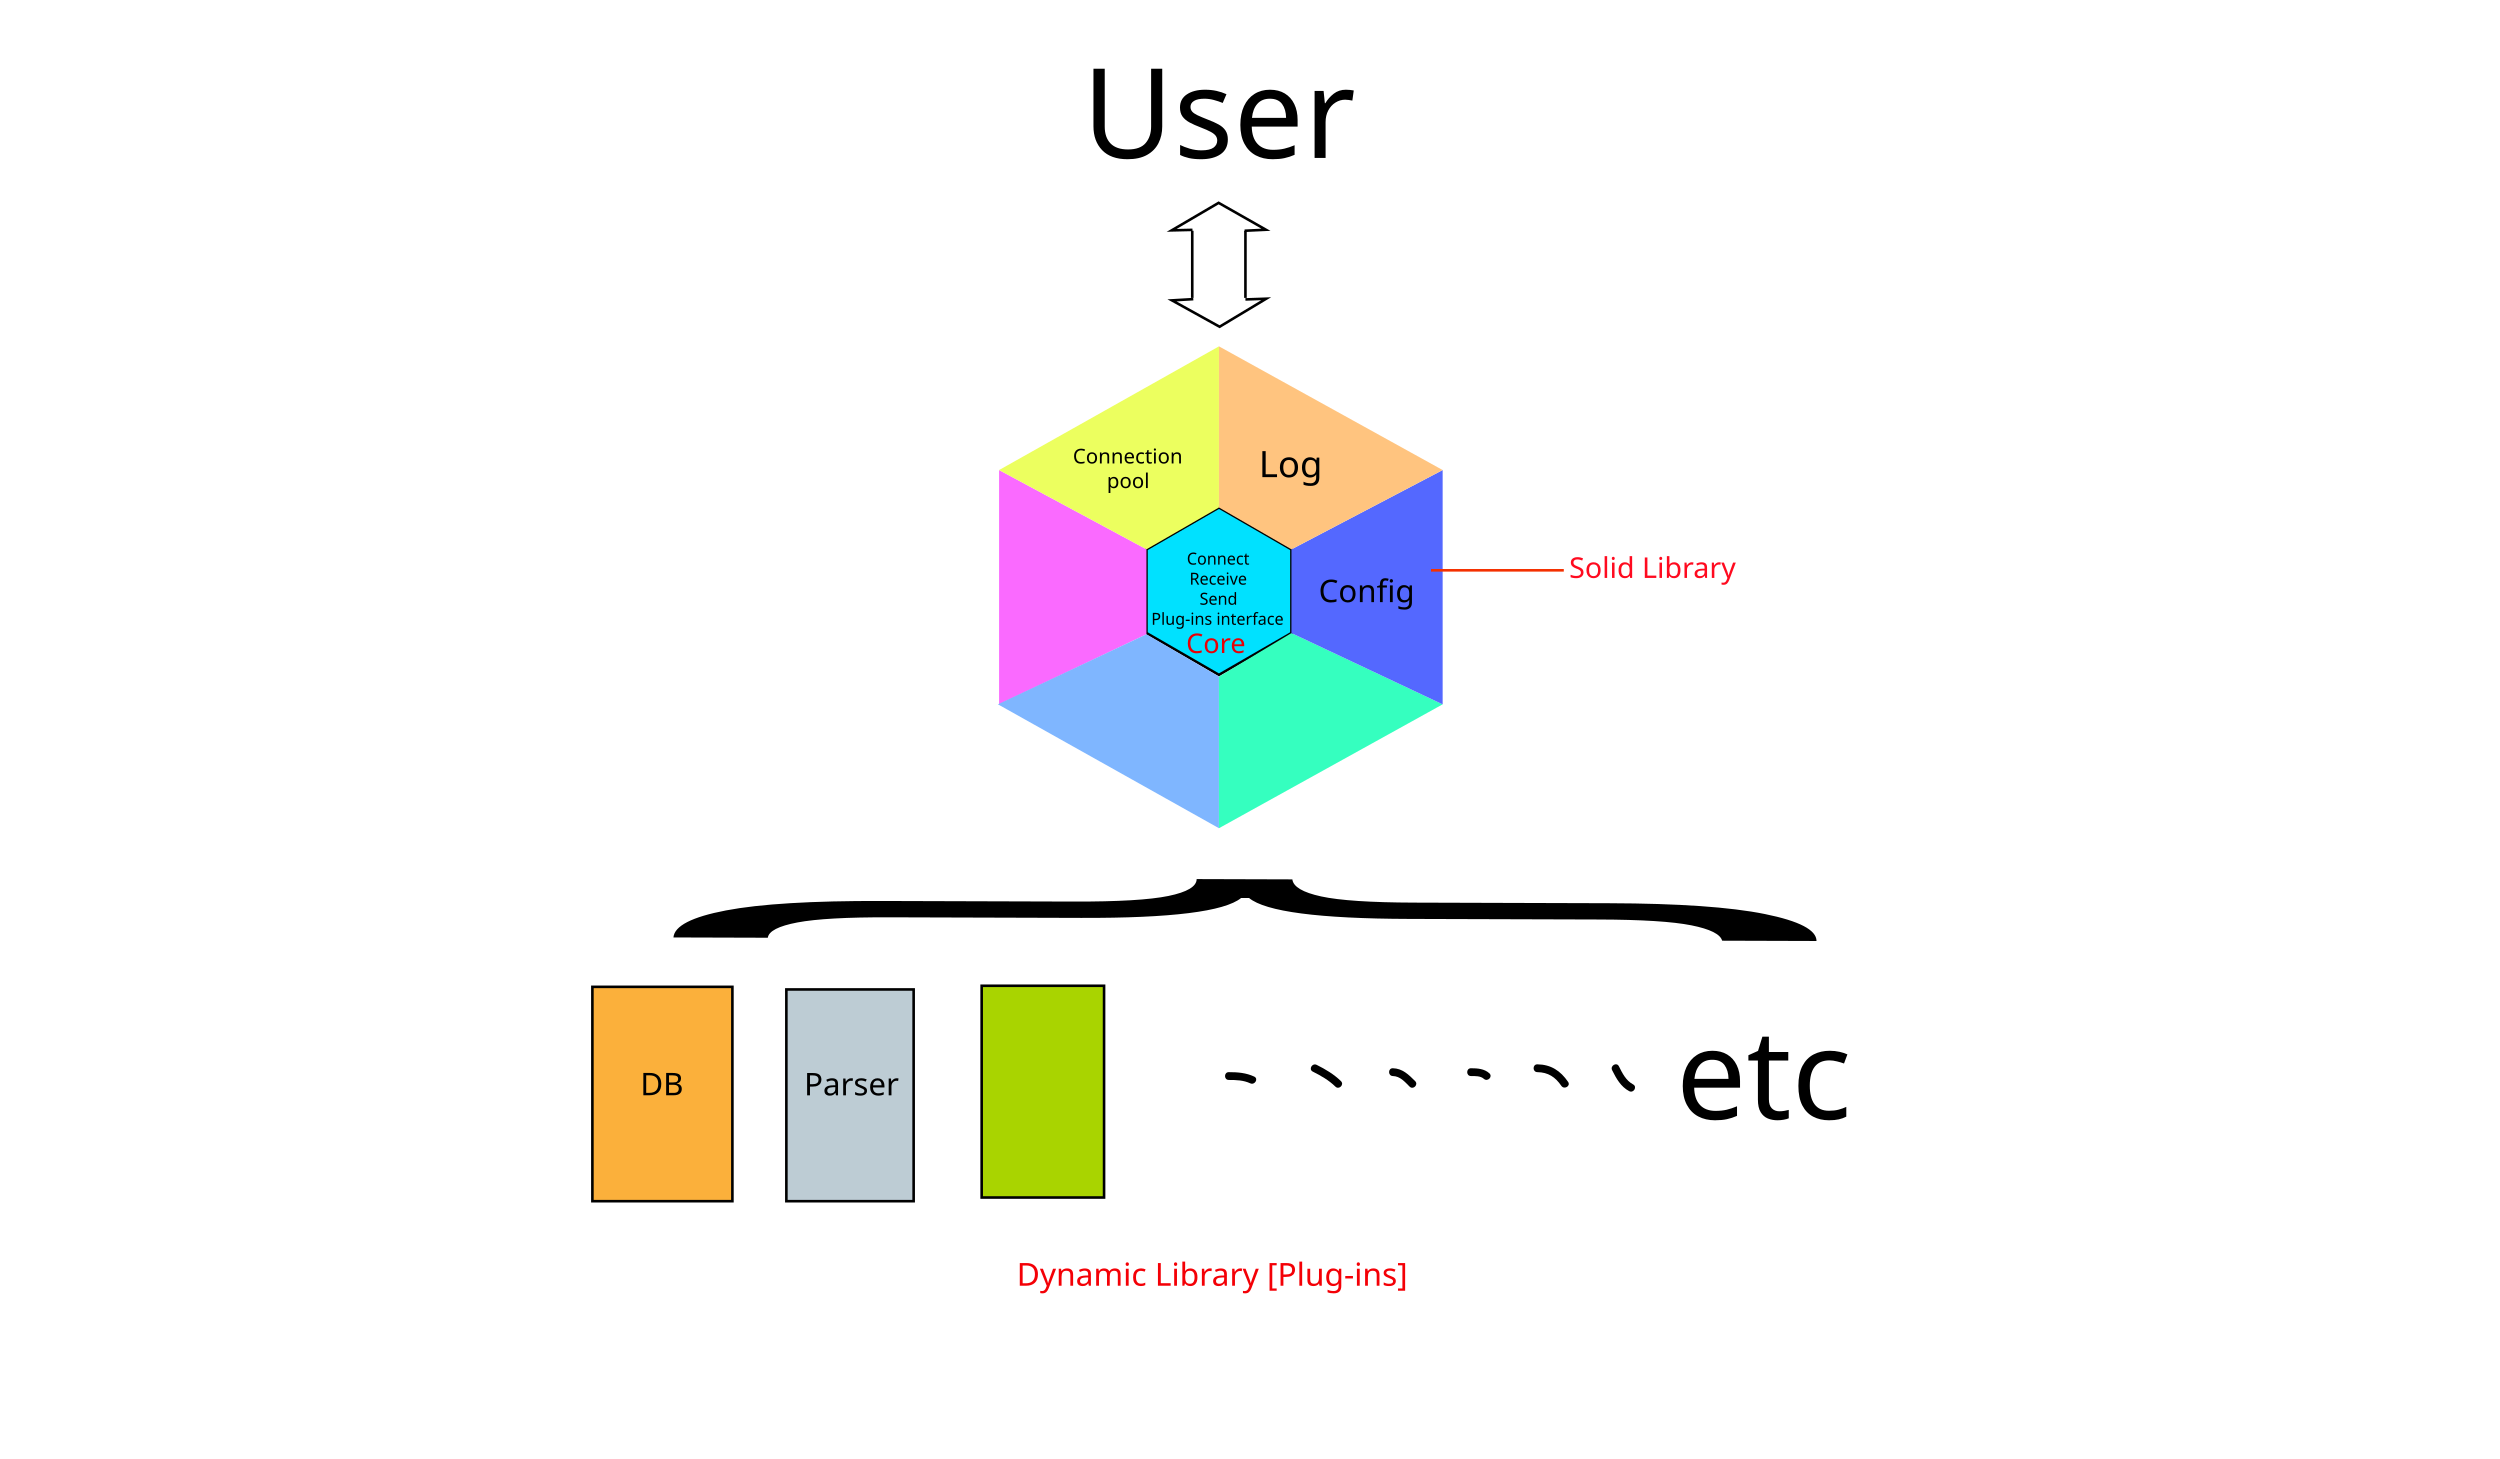
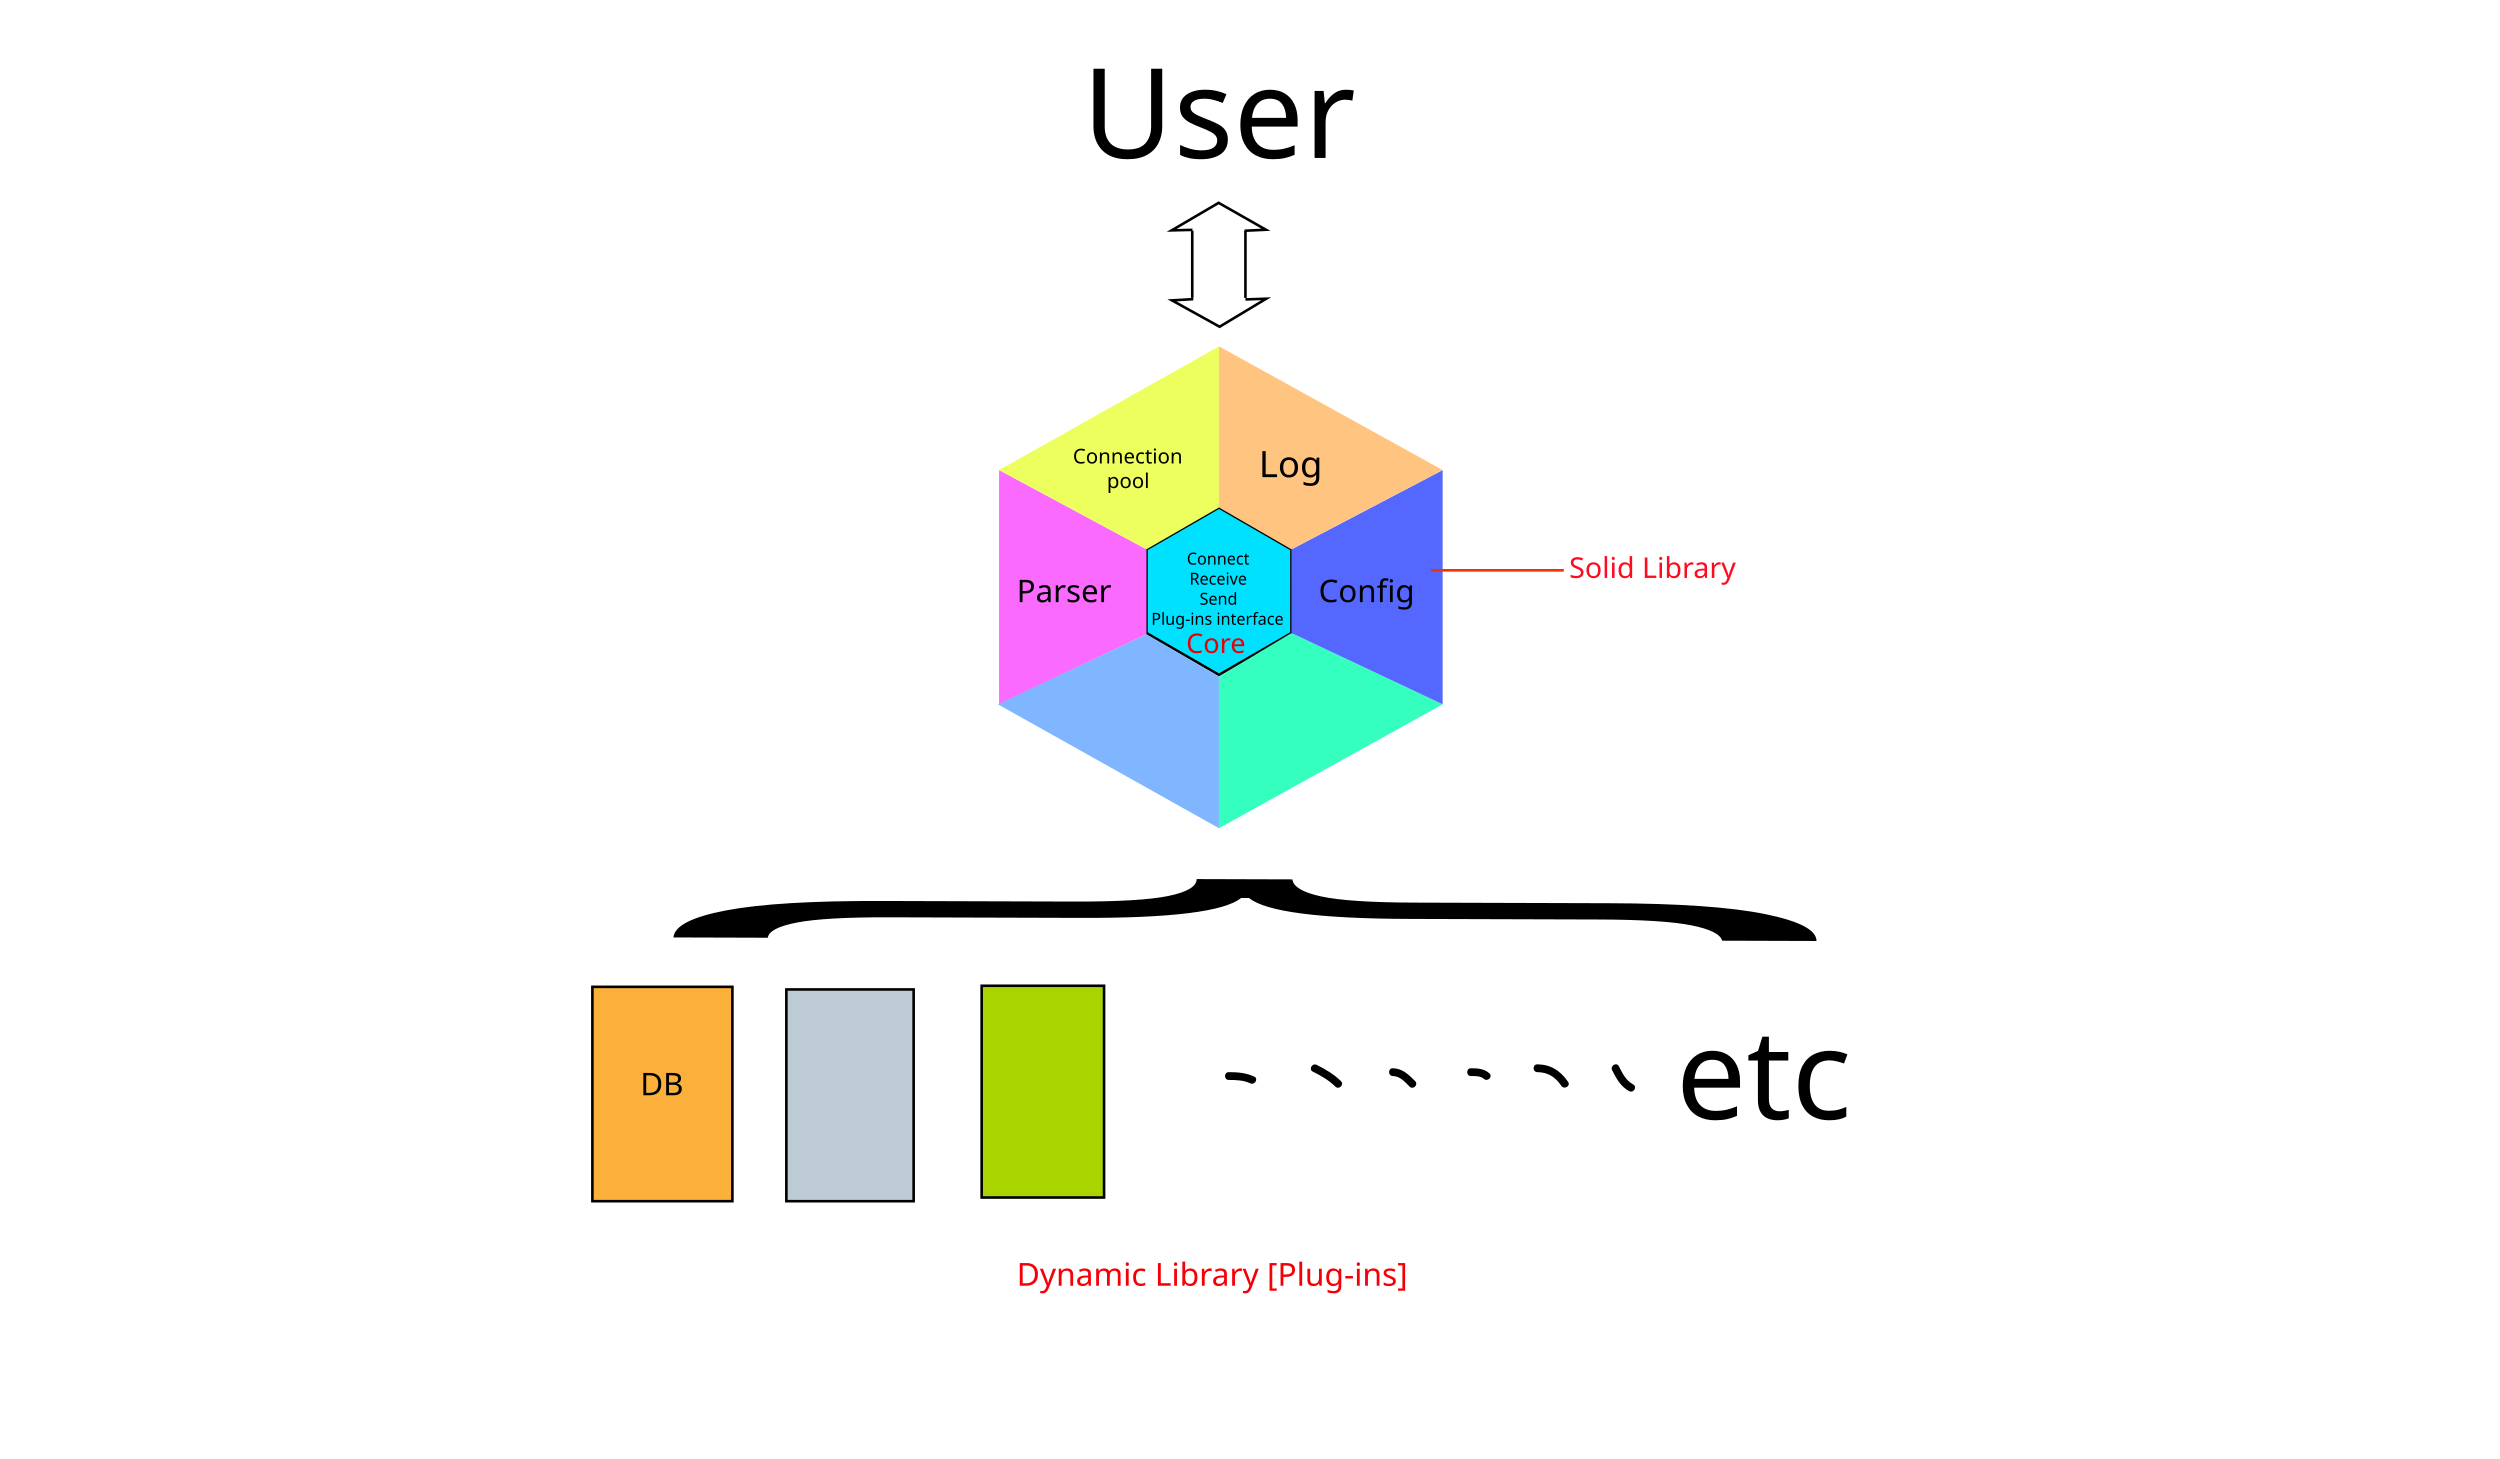
<svg xmlns="http://www.w3.org/2000/svg" version="1.1" id="layer1" x="0px" y="0px" width="960px" height="560px" viewBox="0 0 960 560" enable-background="new 0 0 960 560" xml:space="preserve">
  <rect x="227.476" y="378.948" fill="#FBB03B" stroke="#000000" stroke-miterlimit="10" width="53.764" height="82.311" />
  <text transform="matrix(1 0 0 1 245.8901 420.5781)" font-family="'MicrosoftYaHei'" font-size="12">DB</text>
  <rect x="301.961" y="379.948" fill="#BDCCD4" stroke="#000000" stroke-miterlimit="10" width="48.88" height="81.311" />
  <rect x="376.961" y="378.537" fill="#A9D400" stroke="#000000" stroke-miterlimit="10" width="47" height="81.311" />
  <path fill="none" stroke="#000000" stroke-miterlimit="10" d="M325.724,379.948" />
  <g>
    <g>
-       <path d="M471.86,414.703c2.839,0.002,5.621,0.075,8.241,1.294c1.742,0.813,3.269-1.773,1.516-2.59    c-3.142-1.46-6.338-1.701-9.757-1.704C469.926,411.701,469.926,414.701,471.86,414.703L471.86,414.703z" />
+       <path d="M471.86,414.703c2.839,0.002,5.621,0.075,8.24,1.294c1.742,0.813,3.27-1.773,1.517-2.59    c-3.143-1.46-6.338-1.701-9.757-1.704C469.926,411.701,469.926,414.701,471.86,414.703L471.86,414.703z" />
    </g>
  </g>
  <g>
    <g>
-       <path d="M504.103,411.498c3.168,1.587,6.138,3.276,8.695,5.767c1.387,1.351,3.51-0.771,2.12-2.121    c-2.739-2.665-5.904-4.531-9.304-6.231C503.892,408.045,502.372,410.632,504.103,411.498L504.103,411.498z" />
+       <path d="M504.103,411.498c3.168,1.587,6.139,3.276,8.695,5.767c1.387,1.352,3.51-0.771,2.12-2.121    c-2.739-2.665-5.904-4.53-9.304-6.23C503.892,408.045,502.372,410.632,504.103,411.498L504.103,411.498z" />
    </g>
  </g>
  <g>
    <g>
-       <path d="M534.857,413.203c2.795,0.063,4.592,2.214,6.438,4.062c1.369,1.366,3.489-0.755,2.121-2.121    c-2.484-2.48-4.854-4.854-8.563-4.938C532.922,410.158,532.926,413.158,534.857,413.203L534.857,413.203z" />
+       <path d="M534.857,413.203c2.795,0.063,4.592,2.214,6.438,4.062c1.369,1.366,3.489-0.755,2.121-2.121    c-2.484-2.479-4.854-4.854-8.563-4.938C532.922,410.158,532.926,413.158,534.857,413.203L534.857,413.203z" />
    </g>
  </g>
  <g>
    <g>
-       <path d="M564.856,413.203c1.59,0.001,3.683-0.083,4.938,1.063c1.427,1.302,3.554-0.813,2.119-2.121    c-1.921-1.751-4.576-1.938-7.061-1.938C562.922,410.202,562.922,413.202,564.856,413.203L564.856,413.203z" />
+       <path d="M564.856,413.203c1.59,0.001,3.683-0.083,4.938,1.063c1.427,1.303,3.554-0.813,2.119-2.121    c-1.921-1.751-4.576-1.938-7.061-1.938C562.922,410.202,562.922,413.202,564.856,413.203L564.856,413.203z" />
    </g>
  </g>
  <g>
    <g>
-       <path d="M590.354,411.703c4.146,0.063,6.886,1.88,9.203,5.256c1.087,1.584,3.688,0.086,2.592-1.514    c-2.931-4.268-6.548-6.664-11.795-6.742C588.418,408.674,588.422,411.674,590.354,411.703L590.354,411.703z" />
+       <path d="M590.354,411.703c4.146,0.063,6.886,1.88,9.202,5.256c1.087,1.584,3.688,0.086,2.593-1.514    c-2.932-4.269-6.549-6.664-11.795-6.742C588.418,408.674,588.422,411.674,590.354,411.703L590.354,411.703z" />
    </g>
  </g>
  <g>
    <g>
-       <path d="M619.059,410.96c1.582,3.162,3.307,6.313,6.537,8.037c1.705,0.911,3.223-1.678,1.516-2.59    c-2.765-1.479-4.113-4.271-5.461-6.961C620.782,407.716,618.195,409.235,619.059,410.96L619.059,410.96z" />
+       <path d="M619.059,410.96c1.582,3.162,3.308,6.313,6.537,8.037c1.705,0.911,3.224-1.678,1.517-2.59    c-2.766-1.479-4.113-4.271-5.461-6.961C620.782,407.716,618.195,409.235,619.059,410.96L619.059,410.96z" />
    </g>
  </g>
  <text transform="matrix(1 0 0 1 643.5459 429.7021)" font-family="'MicrosoftYaHei-Bold'" font-size="48">etc</text>
  <text transform="matrix(1 0 0 1 415.5762 60.6563)" font-family="'MicrosoftYaHei-Bold'" font-size="48">User</text>
  <polygon fill="#00E1FF" stroke="#000000" stroke-miterlimit="10" points="495.91,243.093 468.066,259.159 440.232,243.079   440.24,210.934 468.084,194.869 495.918,210.948 " />
  <text transform="matrix(0.9658 0 0 1 455.7393 216.8105)" font-family="'MicrosoftYaHei'" font-size="6.421">Connect</text>
-   <text transform="matrix(0.9658 0 0 1 456.7646 224.5156)" font-family="'MicrosoftYaHei'" font-size="6.421">Receive</text>
-   <text transform="matrix(0.9658 0 0 1 460.6299 232.2207)" font-family="'MicrosoftYaHei'" font-size="6.421">Send</text>
-   <text transform="matrix(0.9658 0 0 1 442.0908 239.9258)" font-family="'MicrosoftYaHei'" font-size="6.421">Plug-ins interface</text>
+   <text transform="matrix(0.9658 0 0 1 456.7637 224.5156)" font-family="'MicrosoftYaHei'" font-size="6.421">Receive</text>
+   <text transform="matrix(0.9658 0 0 1 460.6289 232.2207)" font-family="'MicrosoftYaHei'" font-size="6.421">Send</text>
+   <text transform="matrix(0.9658 0 0 1 442.0898 239.9258)" font-family="'MicrosoftYaHei'" font-size="6.421">Plug-ins interface</text>
  <polygon fill="#FA6AFF" points="440.232,243.561 383.646,270.465 383.646,180.499 440.24,210.934 " />
  <polygon fill="#7FB6FF" points="468.075,259.809 468.075,318.035 383.189,270.45 440.232,243.561 " />
  <polygon fill="#35FFBF" points="553.978,270.465 468.075,318.035 468.075,259.809 495.91,243.093 " />
  <polygon fill="#5468FF" points="553.978,270.465 495.91,243.093 495.918,210.948 553.978,180.499 " />
  <polygon fill="#ECFF5F" points="440.24,210.934 383.646,180.499 468.084,132.998 468.084,194.869 " />
  <polygon fill="#FFC47F" points="495.918,210.948 468.084,194.869 468.084,132.998 553.978,180.499 " />
-   <text transform="matrix(4.380311e-004 -0.143 1 0.0031 618 363.3965)" font-family="'MicrosoftYaHei'" font-size="503.379">}</text>
+   <text transform="matrix(4.380311e-004 -0.143 1 0.0031 618 363.3955)" font-family="'MicrosoftYaHei'" font-size="503.379">}</text>
  <text transform="matrix(1 0 0 1 483.3906 183.2314)" font-family="'MicrosoftYaHei'" font-size="14">Log</text>
  <text transform="matrix(1 0 0 1 411.9683 177.9727)" font-family="'MicrosoftYaHei'" font-size="7.866">Connection</text>
  <text transform="matrix(1 0 0 1 425.0273 187.4111)" font-family="'MicrosoftYaHei'" font-size="7.866">pool</text>
  <polyline fill="none" stroke="#000000" stroke-miterlimit="10" points="457.91,88.271 449.925,88.46 467.952,77.894 486.115,88.222   477.927,88.61 " />
  <polyline fill="none" stroke="#000000" stroke-miterlimit="10" points="478.243,114.983 486.226,114.705 468.317,125.471   450.04,115.346 458.225,114.867 " />
  <path fill="none" stroke="#000000" stroke-miterlimit="10" d="M457.824,88.61" />
  <line fill="none" stroke="#000000" stroke-miterlimit="10" x1="478.248" y1="88.61" x2="478.248" y2="114.395" />
  <path fill="none" stroke="#000000" stroke-miterlimit="10" d="M595.726,47.109" />
  <line fill="none" stroke="#000000" stroke-miterlimit="10" x1="457.824" y1="88.61" x2="457.824" y2="114.395" />
  <text transform="matrix(1 0 0 1 455.4741 250.7568)" fill="#E90006" font-family="'MicrosoftYaHei'" font-size="10.406">Core</text>
  <line fill="none" stroke="#F43000" stroke-miterlimit="10" x1="549.5" y1="219" x2="600.5" y2="219" />
  <text transform="matrix(1 0 0 1 602.5449 221.918)" fill="#FF0A1F" font-family="'MicrosoftYaHei'" font-size="11">Solid Library</text>
  <text transform="matrix(1 0 0 1 390.4131 493.7227)" fill="#F40006" font-family="'MicrosoftYaHei'" font-size="12.189">Dynamic Library [Plug-ins]</text>
  <text transform="matrix(1 0 0 1 506.3398 231.2207)" font-family="'MicrosoftYaHei'" font-size="12">Config</text>
-   <text transform="matrix(1 0 0 1 308.7773 420.6035)" font-family="'MicrosoftYaHei'" font-size="12">Parser</text>
+   <text transform="matrix(1 0 0 1 390.4131 231.2207)" font-family="'MicrosoftYaHei'" font-size="12">Parser</text>
</svg>
